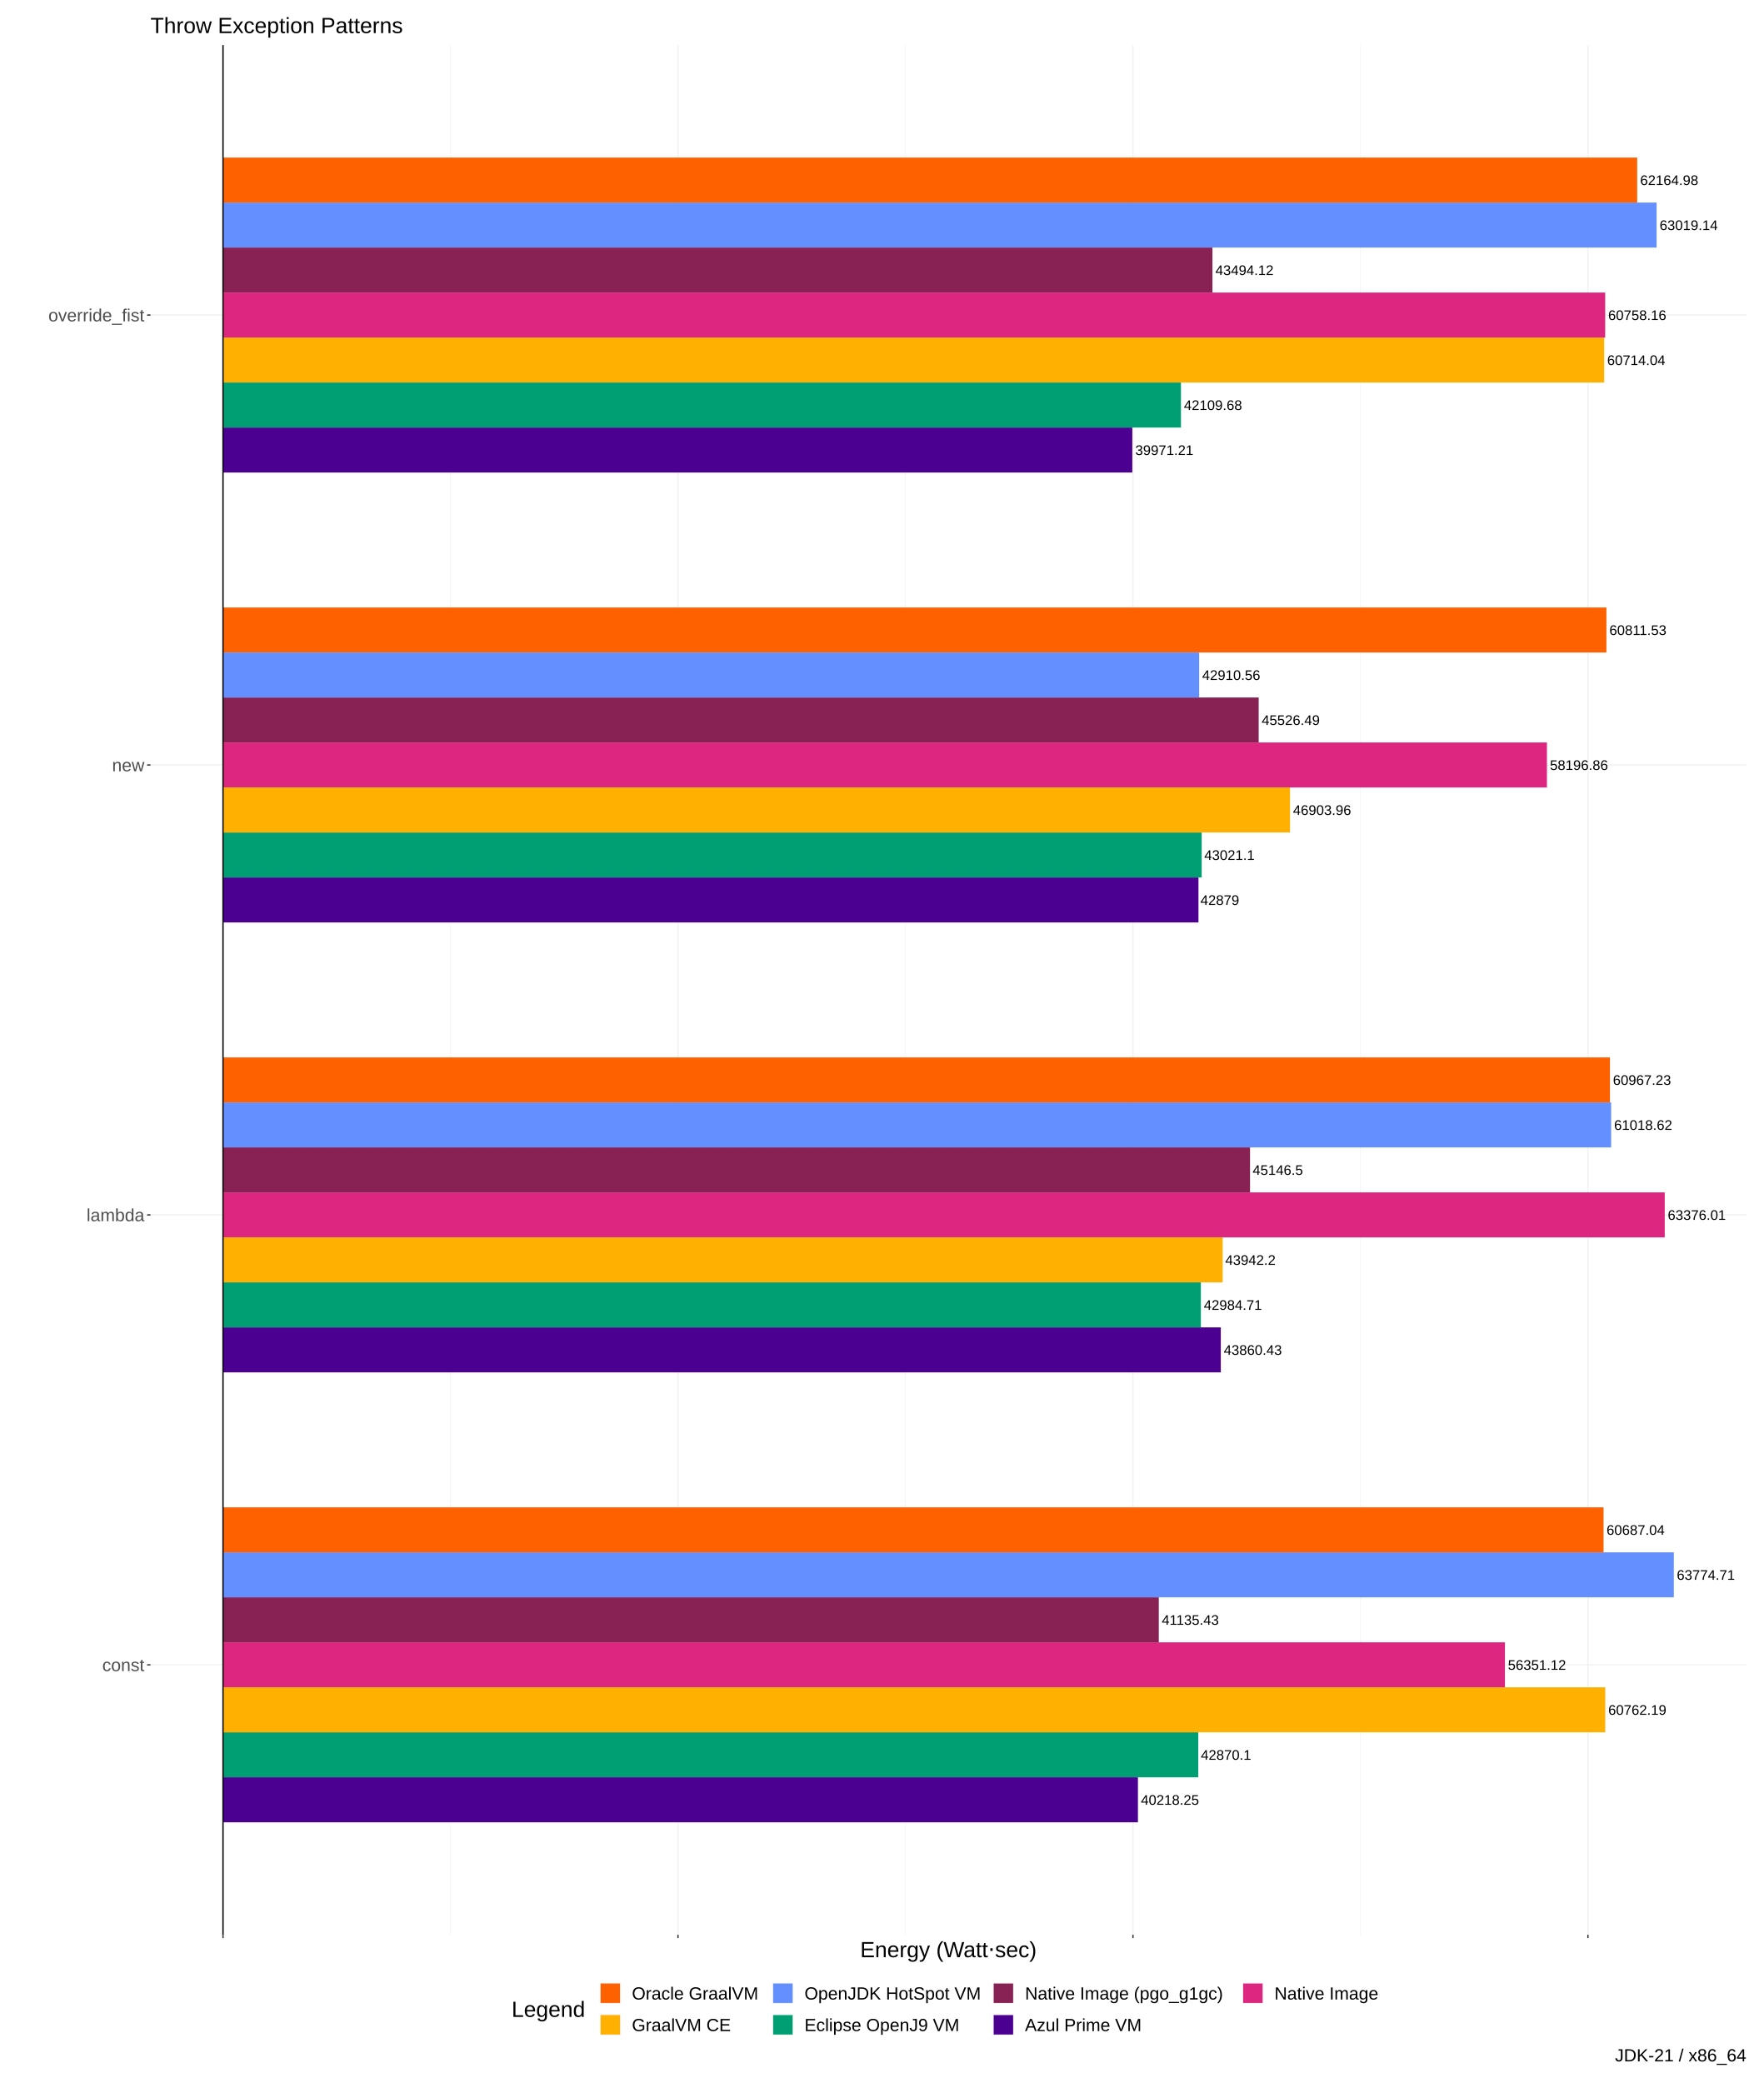
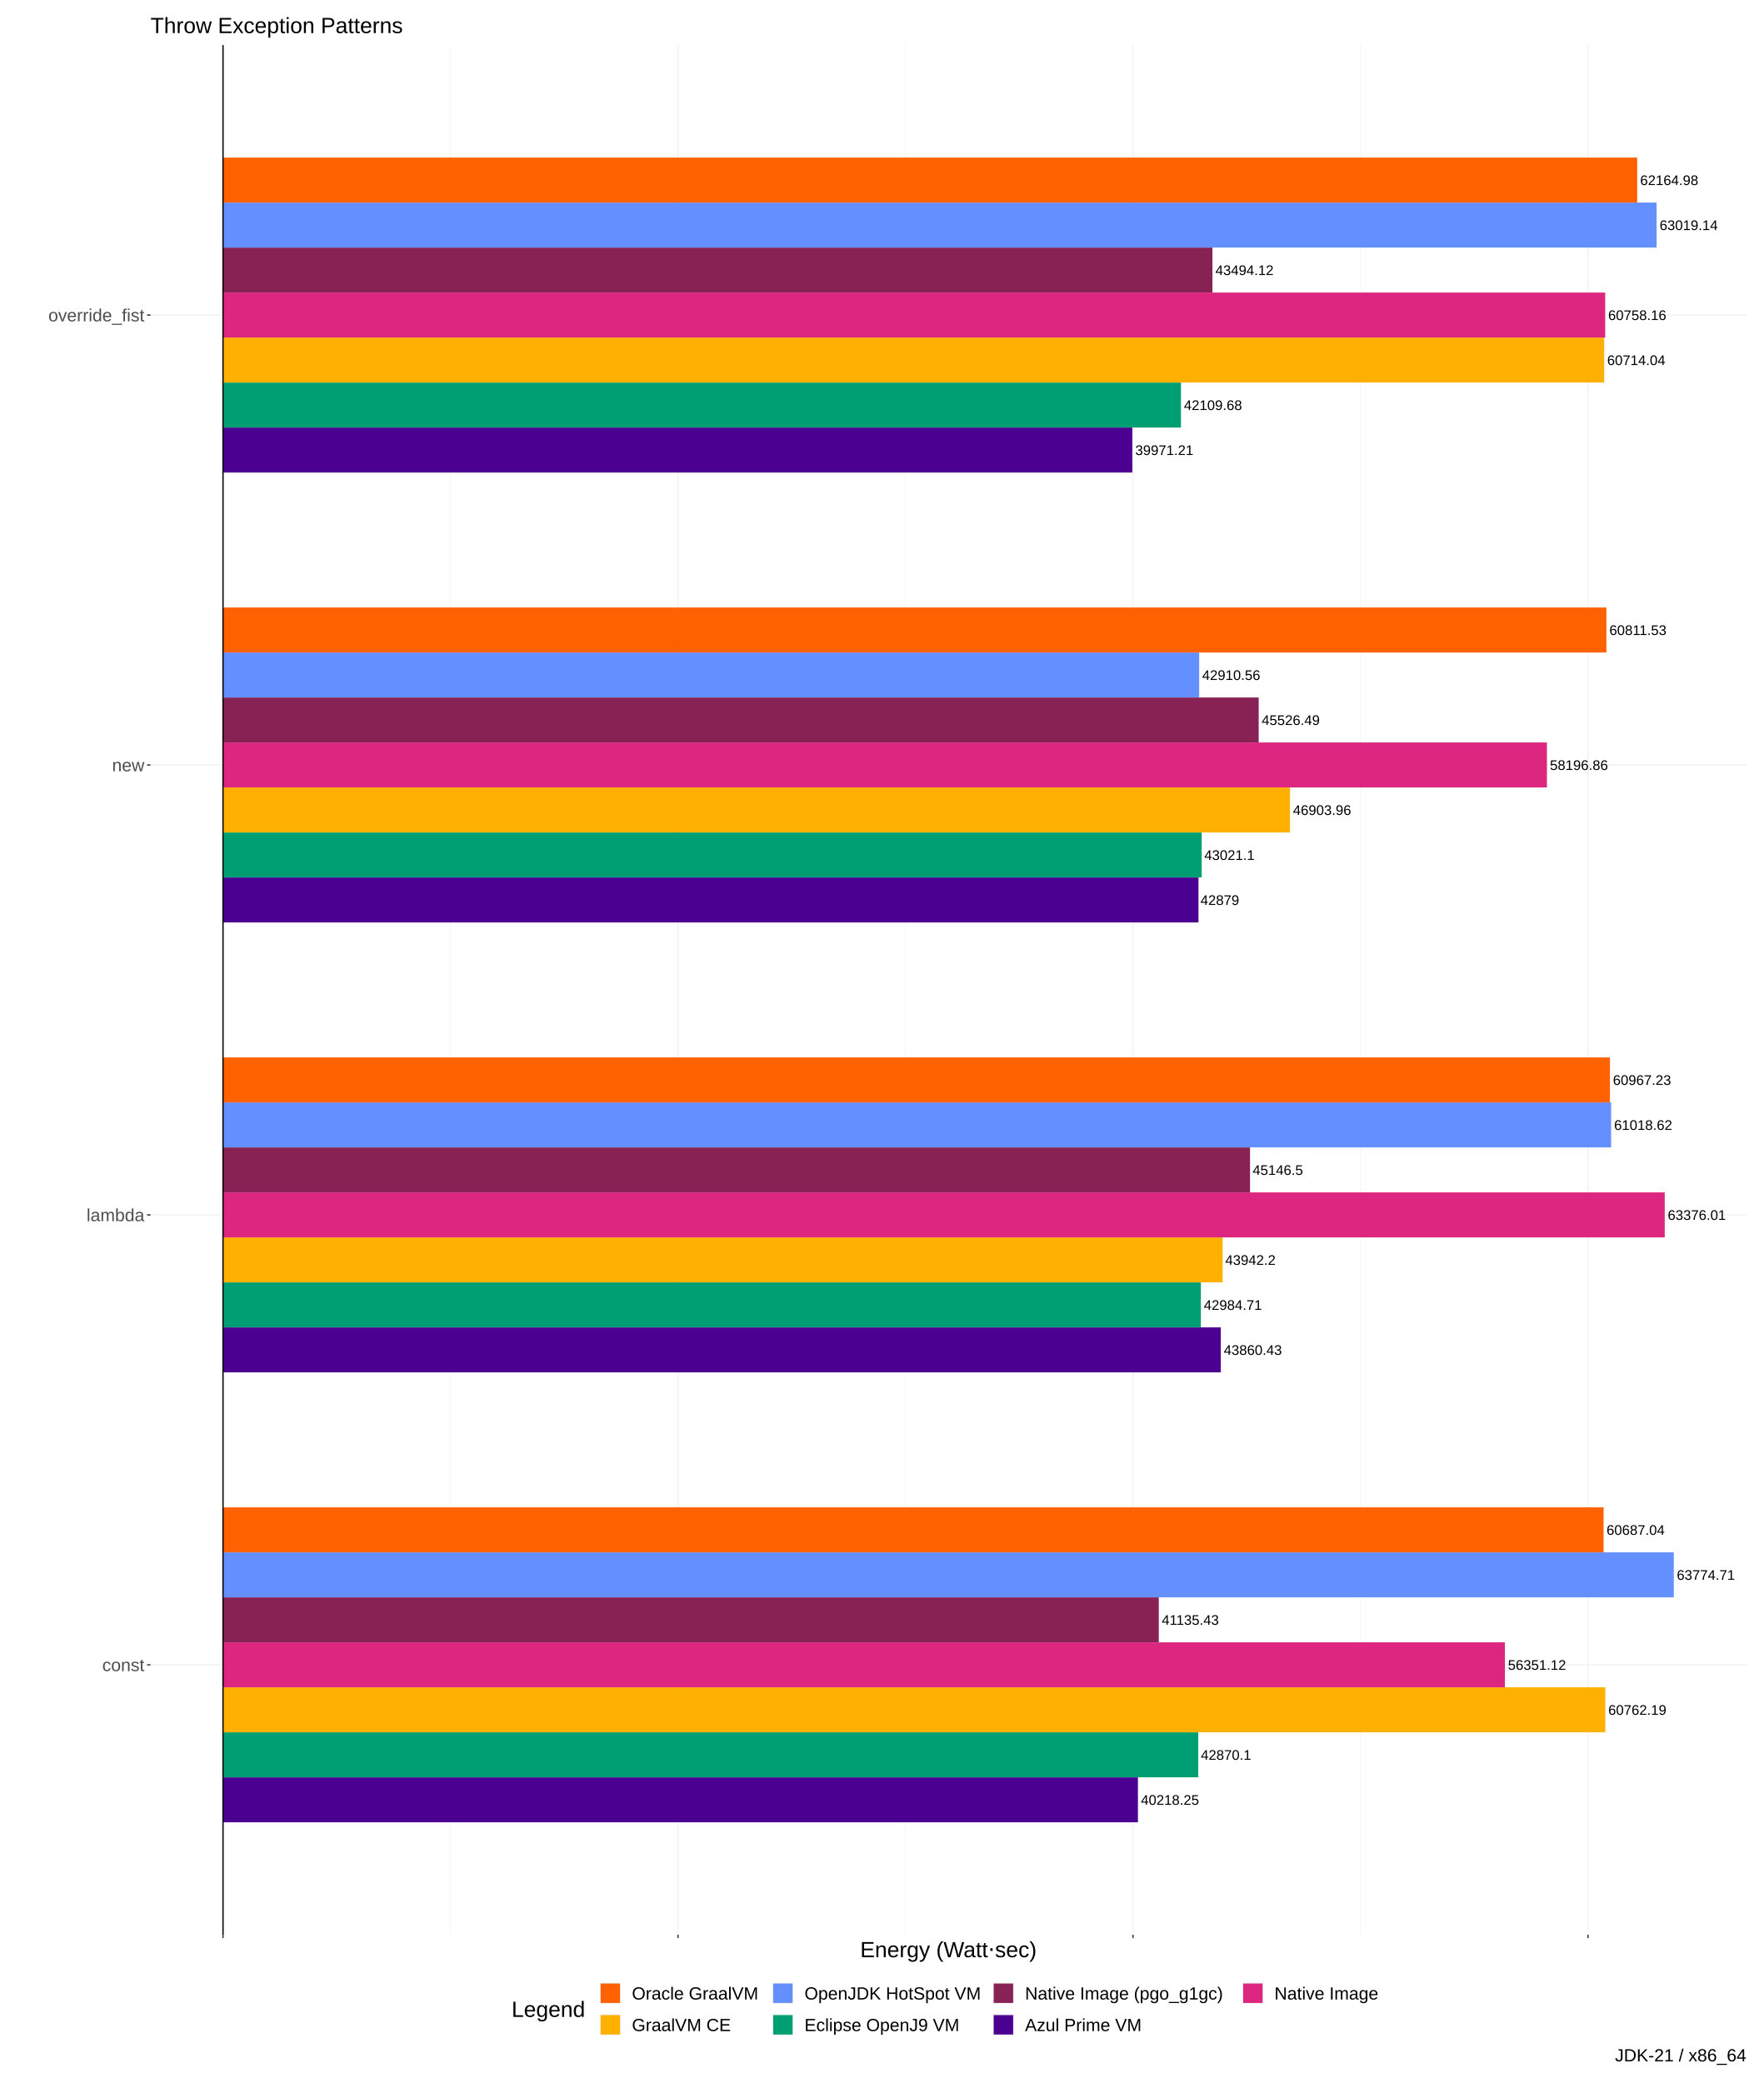
<svg xmlns="http://www.w3.org/2000/svg" class="svglite" width="1440.00pt" height="1700.79pt" viewBox="0 0 1440.00 1700.79">
  <defs>
    <style type="text/css">
    .svglite line, .svglite polyline, .svglite polygon, .svglite path, .svglite rect, .svglite circle {
      fill: none;
      stroke: #000000;
      stroke-linecap: round;
      stroke-linejoin: round;
      stroke-miterlimit: 10.00;
    }
    .svglite text {
      white-space: pre;
    }
  </style>
  </defs>
  <rect width="100%" height="100%" style="stroke: none; fill: #FFFFFF;" />
  <defs>
    <clipPath id="cpMC4wMHwxNDQwLjAwfDAuMDB8MTcwMC43OQ==">
      <rect x="0.00" y="0.00" width="1440.00" height="1700.79" />
    </clipPath>
  </defs>
  <g clip-path="url(#cpMC4wMHwxNDQwLjAwfDAuMDB8MTcwMC43OQ==)">
    <rect x="0.00" y="0.00" width="1440.00" height="1700.79" style="stroke-width: 1.07; stroke: #FFFFFF; fill: #FFFFFF;" />
    <rect x="122.85" y="36.82" width="1302.98" height="1542.94" style="stroke-width: 1.07; stroke: none;" />
    <polyline points="367.81,1579.76 367.81,36.82 " style="stroke-width: 0.53; stroke: #F2F2F2; stroke-linecap: butt;" />
    <polyline points="739.28,1579.76 739.28,36.82 " style="stroke-width: 0.53; stroke: #F2F2F2; stroke-linecap: butt;" />
    <polyline points="1110.75,1579.76 1110.75,36.82 " style="stroke-width: 0.53; stroke: #F2F2F2; stroke-linecap: butt;" />
    <polyline points="122.85,1359.34 1425.83,1359.34 " style="stroke-width: 1.07; stroke: #F2F2F2; stroke-linecap: butt;" />
    <polyline points="122.85,991.98 1425.83,991.98 " style="stroke-width: 1.07; stroke: #F2F2F2; stroke-linecap: butt;" />
    <polyline points="122.85,624.61 1425.83,624.61 " style="stroke-width: 1.07; stroke: #F2F2F2; stroke-linecap: butt;" />
    <polyline points="122.85,257.24 1425.83,257.24 " style="stroke-width: 1.07; stroke: #F2F2F2; stroke-linecap: butt;" />
    <polyline points="182.07,1579.76 182.07,36.82 " style="stroke-width: 1.07; stroke: #F2F2F2; stroke-linecap: butt;" />
    <polyline points="553.55,1579.76 553.55,36.82 " style="stroke-width: 1.07; stroke: #F2F2F2; stroke-linecap: butt;" />
    <polyline points="925.02,1579.76 925.02,36.82 " style="stroke-width: 1.07; stroke: #F2F2F2; stroke-linecap: butt;" />
    <polyline points="1296.49,1579.76 1296.49,36.82 " style="stroke-width: 1.07; stroke: #F2F2F2; stroke-linecap: butt;" />
    <rect x="182.07" y="716.45" width="796.42" height="36.74" style="stroke-width: 1.07; stroke: none; stroke-linecap: butt; stroke-linejoin: miter; fill: #4B0092;" />
+     <rect x="182.07" y="349.09" width="742.41" height="36.74" style="stroke-width: 1.07; stroke: none; stroke-linecap: butt; stroke-linejoin: miter; fill: #4B0092;" />
+     <rect x="182.07" y="1451.19" width="747.00" height="36.74" style="stroke-width: 1.07; stroke: none; stroke-linecap: butt; stroke-linejoin: miter; fill: #4B0092;" />
+     <rect x="182.07" y="1083.82" width="814.65" height="36.74" style="stroke-width: 1.07; stroke: none; stroke-linecap: butt; stroke-linejoin: miter; fill: #4B0092;" />
    <rect x="182.07" y="1414.45" width="796.25" height="36.74" style="stroke-width: 1.07; stroke: none; stroke-linecap: butt; stroke-linejoin: miter; fill: #009E73;" />
-     <rect x="182.07" y="349.09" width="742.41" height="36.74" style="stroke-width: 1.07; stroke: none; stroke-linecap: butt; stroke-linejoin: miter; fill: #4B0092;" />
+     <rect x="182.07" y="679.72" width="799.06" height="36.74" style="stroke-width: 1.07; stroke: none; stroke-linecap: butt; stroke-linejoin: miter; fill: #009E73;" />
+     <rect x="182.07" y="312.35" width="782.13" height="36.74" style="stroke-width: 1.07; stroke: none; stroke-linecap: butt; stroke-linejoin: miter; fill: #009E73;" />
+     <rect x="182.07" y="1047.08" width="798.38" height="36.74" style="stroke-width: 1.07; stroke: none; stroke-linecap: butt; stroke-linejoin: miter; fill: #009E73;" />
+     <rect x="182.07" y="275.61" width="1127.68" height="36.74" style="stroke-width: 1.07; stroke: none; stroke-linecap: butt; stroke-linejoin: miter; fill: #FFB000;" />
+     <rect x="182.07" y="1010.35" width="816.17" height="36.74" style="stroke-width: 1.07; stroke: none; stroke-linecap: butt; stroke-linejoin: miter; fill: #FFB000;" />
+     <rect x="182.07" y="642.98" width="871.18" height="36.74" style="stroke-width: 1.07; stroke: none; stroke-linecap: butt; stroke-linejoin: miter; fill: #FFB000;" />
+     <rect x="182.07" y="1377.71" width="1128.57" height="36.74" style="stroke-width: 1.07; stroke: none; stroke-linecap: butt; stroke-linejoin: miter; fill: #FFB000;" />
+     <rect x="182.07" y="1340.98" width="1046.64" height="36.74" style="stroke-width: 1.07; stroke: none; stroke-linecap: butt; stroke-linejoin: miter; fill: #DC267F;" />
+     <rect x="182.07" y="973.61" width="1177.12" height="36.74" style="stroke-width: 1.07; stroke: none; stroke-linecap: butt; stroke-linejoin: miter; fill: #DC267F;" />
+     <rect x="182.07" y="606.24" width="1080.93" height="36.74" style="stroke-width: 1.07; stroke: none; stroke-linecap: butt; stroke-linejoin: miter; fill: #DC267F;" />
+     <rect x="182.07" y="238.88" width="1128.50" height="36.74" style="stroke-width: 1.07; stroke: none; stroke-linecap: butt; stroke-linejoin: miter; fill: #DC267F;" />
+     <rect x="182.07" y="569.51" width="845.59" height="36.74" style="stroke-width: 1.07; stroke: none; stroke-linecap: butt; stroke-linejoin: miter; fill: #882255;" />
+     <rect x="182.07" y="936.87" width="838.53" height="36.74" style="stroke-width: 1.07; stroke: none; stroke-linecap: butt; stroke-linejoin: miter; fill: #882255;" />
+     <rect x="182.07" y="202.14" width="807.84" height="36.74" style="stroke-width: 1.07; stroke: none; stroke-linecap: butt; stroke-linejoin: miter; fill: #882255;" />
+     <rect x="182.07" y="1304.24" width="764.03" height="36.74" style="stroke-width: 1.07; stroke: none; stroke-linecap: butt; stroke-linejoin: miter; fill: #882255;" />
    <rect x="182.07" y="900.14" width="1133.34" height="36.74" style="stroke-width: 1.07; stroke: none; stroke-linecap: butt; stroke-linejoin: miter; fill: #648FFF;" />
    <rect x="182.07" y="1267.50" width="1184.53" height="36.74" style="stroke-width: 1.07; stroke: none; stroke-linecap: butt; stroke-linejoin: miter; fill: #648FFF;" />
+     <rect x="182.07" y="165.40" width="1170.49" height="36.74" style="stroke-width: 1.07; stroke: none; stroke-linecap: butt; stroke-linejoin: miter; fill: #648FFF;" />
+     <rect x="182.07" y="532.77" width="797.00" height="36.74" style="stroke-width: 1.07; stroke: none; stroke-linecap: butt; stroke-linejoin: miter; fill: #648FFF;" />
    <rect x="182.07" y="1230.77" width="1127.18" height="36.74" style="stroke-width: 1.07; stroke: none; stroke-linecap: butt; stroke-linejoin: miter; fill: #FE6100;" />
-     <rect x="182.07" y="1340.98" width="1046.64" height="36.74" style="stroke-width: 1.07; stroke: none; stroke-linecap: butt; stroke-linejoin: miter; fill: #DC267F;" />
-     <rect x="182.07" y="569.51" width="845.59" height="36.74" style="stroke-width: 1.07; stroke: none; stroke-linecap: butt; stroke-linejoin: miter; fill: #882255;" />
-     <rect x="182.07" y="973.61" width="1177.12" height="36.74" style="stroke-width: 1.07; stroke: none; stroke-linecap: butt; stroke-linejoin: miter; fill: #DC267F;" />
-     <rect x="182.07" y="1451.19" width="747.00" height="36.74" style="stroke-width: 1.07; stroke: none; stroke-linecap: butt; stroke-linejoin: miter; fill: #4B0092;" />
-     <rect x="182.07" y="275.61" width="1127.68" height="36.74" style="stroke-width: 1.07; stroke: none; stroke-linecap: butt; stroke-linejoin: miter; fill: #FFB000;" />
-     <rect x="182.07" y="679.72" width="799.06" height="36.74" style="stroke-width: 1.07; stroke: none; stroke-linecap: butt; stroke-linejoin: miter; fill: #009E73;" />
-     <rect x="182.07" y="936.87" width="838.53" height="36.74" style="stroke-width: 1.07; stroke: none; stroke-linecap: butt; stroke-linejoin: miter; fill: #882255;" />
-     <rect x="182.07" y="1083.82" width="814.65" height="36.74" style="stroke-width: 1.07; stroke: none; stroke-linecap: butt; stroke-linejoin: miter; fill: #4B0092;" />
-     <rect x="182.07" y="312.35" width="782.13" height="36.74" style="stroke-width: 1.07; stroke: none; stroke-linecap: butt; stroke-linejoin: miter; fill: #009E73;" />
-     <rect x="182.07" y="165.40" width="1170.49" height="36.74" style="stroke-width: 1.07; stroke: none; stroke-linecap: butt; stroke-linejoin: miter; fill: #648FFF;" />
    <rect x="182.07" y="496.03" width="1129.49" height="36.74" style="stroke-width: 1.07; stroke: none; stroke-linecap: butt; stroke-linejoin: miter; fill: #FE6100;" />
    <rect x="182.07" y="128.67" width="1154.63" height="36.74" style="stroke-width: 1.07; stroke: none; stroke-linecap: butt; stroke-linejoin: miter; fill: #FE6100;" />
-     <rect x="182.07" y="532.77" width="797.00" height="36.74" style="stroke-width: 1.07; stroke: none; stroke-linecap: butt; stroke-linejoin: miter; fill: #648FFF;" />
-     <rect x="182.07" y="202.14" width="807.84" height="36.74" style="stroke-width: 1.07; stroke: none; stroke-linecap: butt; stroke-linejoin: miter; fill: #882255;" />
-     <rect x="182.07" y="1304.24" width="764.03" height="36.74" style="stroke-width: 1.07; stroke: none; stroke-linecap: butt; stroke-linejoin: miter; fill: #882255;" />
-     <rect x="182.07" y="1010.35" width="816.17" height="36.74" style="stroke-width: 1.07; stroke: none; stroke-linecap: butt; stroke-linejoin: miter; fill: #FFB000;" />
-     <rect x="182.07" y="606.24" width="1080.93" height="36.74" style="stroke-width: 1.07; stroke: none; stroke-linecap: butt; stroke-linejoin: miter; fill: #DC267F;" />
-     <rect x="182.07" y="642.98" width="871.18" height="36.74" style="stroke-width: 1.07; stroke: none; stroke-linecap: butt; stroke-linejoin: miter; fill: #FFB000;" />
    <rect x="182.07" y="863.40" width="1132.38" height="36.74" style="stroke-width: 1.07; stroke: none; stroke-linecap: butt; stroke-linejoin: miter; fill: #FE6100;" />
-     <rect x="182.07" y="1047.08" width="798.38" height="36.74" style="stroke-width: 1.07; stroke: none; stroke-linecap: butt; stroke-linejoin: miter; fill: #009E73;" />
-     <rect x="182.07" y="1377.71" width="1128.57" height="36.74" style="stroke-width: 1.07; stroke: none; stroke-linecap: butt; stroke-linejoin: miter; fill: #FFB000;" />
-     <rect x="182.07" y="238.88" width="1128.50" height="36.74" style="stroke-width: 1.07; stroke: none; stroke-linecap: butt; stroke-linejoin: miter; fill: #DC267F;" />
    <text x="980.12" y="738.89" style="font-size: 11.38px; font-family: &quot;Liberation Sans&quot;;" textLength="32.54px" lengthAdjust="spacingAndGlyphs">42879</text>
+     <text x="926.91" y="371.52" style="font-size: 11.38px; font-family: &quot;Liberation Sans&quot;;" textLength="48.61px" lengthAdjust="spacingAndGlyphs">39971.21</text>
+     <text x="931.50" y="1473.62" style="font-size: 11.38px; font-family: &quot;Liberation Sans&quot;;" textLength="48.61px" lengthAdjust="spacingAndGlyphs">40218.25</text>
+     <text x="999.15" y="1106.25" style="font-size: 11.38px; font-family: &quot;Liberation Sans&quot;;" textLength="48.61px" lengthAdjust="spacingAndGlyphs">43860.43</text>
    <text x="980.43" y="1436.88" style="font-size: 11.38px; font-family: &quot;Liberation Sans&quot;;" textLength="42.10px" lengthAdjust="spacingAndGlyphs">42870.1</text>
-     <text x="926.91" y="371.52" style="font-size: 11.38px; font-family: &quot;Liberation Sans&quot;;" textLength="48.61px" lengthAdjust="spacingAndGlyphs">39971.21</text>
+     <text x="983.24" y="702.15" style="font-size: 11.38px; font-family: &quot;Liberation Sans&quot;;" textLength="42.10px" lengthAdjust="spacingAndGlyphs">43021.1</text>
+     <text x="966.63" y="334.78" style="font-size: 11.38px; font-family: &quot;Liberation Sans&quot;;" textLength="48.61px" lengthAdjust="spacingAndGlyphs">42109.68</text>
+     <text x="982.88" y="1069.52" style="font-size: 11.38px; font-family: &quot;Liberation Sans&quot;;" textLength="48.61px" lengthAdjust="spacingAndGlyphs">42984.71</text>
+     <text x="1312.18" y="298.05" style="font-size: 11.38px; font-family: &quot;Liberation Sans&quot;;" textLength="48.61px" lengthAdjust="spacingAndGlyphs">60714.04</text>
+     <text x="1000.34" y="1032.78" style="font-size: 11.38px; font-family: &quot;Liberation Sans&quot;;" textLength="42.10px" lengthAdjust="spacingAndGlyphs">43942.2</text>
+     <text x="1055.68" y="665.41" style="font-size: 11.38px; font-family: &quot;Liberation Sans&quot;;" textLength="48.61px" lengthAdjust="spacingAndGlyphs">46903.96</text>
+     <text x="1313.08" y="1400.15" style="font-size: 11.38px; font-family: &quot;Liberation Sans&quot;;" textLength="48.61px" lengthAdjust="spacingAndGlyphs">60762.19</text>
+     <text x="1231.15" y="1363.41" style="font-size: 11.38px; font-family: &quot;Liberation Sans&quot;;" textLength="48.61px" lengthAdjust="spacingAndGlyphs">56351.12</text>
+     <text x="1361.63" y="996.04" style="font-size: 11.38px; font-family: &quot;Liberation Sans&quot;;" textLength="48.61px" lengthAdjust="spacingAndGlyphs">63376.01</text>
+     <text x="1265.43" y="628.68" style="font-size: 11.38px; font-family: &quot;Liberation Sans&quot;;" textLength="48.61px" lengthAdjust="spacingAndGlyphs">58196.86</text>
+     <text x="1313.00" y="261.31" style="font-size: 11.38px; font-family: &quot;Liberation Sans&quot;;" textLength="48.61px" lengthAdjust="spacingAndGlyphs">60758.16</text>
+     <text x="1030.10" y="591.94" style="font-size: 11.38px; font-family: &quot;Liberation Sans&quot;;" textLength="48.61px" lengthAdjust="spacingAndGlyphs">45526.49</text>
+     <text x="1022.71" y="959.31" style="font-size: 11.38px; font-family: &quot;Liberation Sans&quot;;" textLength="42.10px" lengthAdjust="spacingAndGlyphs">45146.5</text>
+     <text x="992.35" y="224.57" style="font-size: 11.38px; font-family: &quot;Liberation Sans&quot;;" textLength="48.61px" lengthAdjust="spacingAndGlyphs">43494.12</text>
+     <text x="948.54" y="1326.67" style="font-size: 11.38px; font-family: &quot;Liberation Sans&quot;;" textLength="48.61px" lengthAdjust="spacingAndGlyphs">41135.43</text>
    <text x="1317.84" y="922.57" style="font-size: 11.38px; font-family: &quot;Liberation Sans&quot;;" textLength="48.61px" lengthAdjust="spacingAndGlyphs">61018.62</text>
    <text x="1369.03" y="1289.94" style="font-size: 11.38px; font-family: &quot;Liberation Sans&quot;;" textLength="48.61px" lengthAdjust="spacingAndGlyphs">63774.71</text>
+     <text x="1355.00" y="187.84" style="font-size: 11.38px; font-family: &quot;Liberation Sans&quot;;" textLength="48.61px" lengthAdjust="spacingAndGlyphs">63019.14</text>
+     <text x="981.51" y="555.20" style="font-size: 11.38px; font-family: &quot;Liberation Sans&quot;;" textLength="48.61px" lengthAdjust="spacingAndGlyphs">42910.56</text>
    <text x="1311.68" y="1253.20" style="font-size: 11.38px; font-family: &quot;Liberation Sans&quot;;" textLength="48.61px" lengthAdjust="spacingAndGlyphs">60687.04</text>
-     <text x="1231.15" y="1363.41" style="font-size: 11.38px; font-family: &quot;Liberation Sans&quot;;" textLength="48.61px" lengthAdjust="spacingAndGlyphs">56351.12</text>
-     <text x="1030.10" y="591.94" style="font-size: 11.38px; font-family: &quot;Liberation Sans&quot;;" textLength="48.61px" lengthAdjust="spacingAndGlyphs">45526.49</text>
-     <text x="1361.63" y="996.04" style="font-size: 11.38px; font-family: &quot;Liberation Sans&quot;;" textLength="48.61px" lengthAdjust="spacingAndGlyphs">63376.01</text>
-     <text x="931.50" y="1473.62" style="font-size: 11.38px; font-family: &quot;Liberation Sans&quot;;" textLength="48.61px" lengthAdjust="spacingAndGlyphs">40218.25</text>
-     <text x="1312.18" y="298.05" style="font-size: 11.38px; font-family: &quot;Liberation Sans&quot;;" textLength="48.61px" lengthAdjust="spacingAndGlyphs">60714.04</text>
-     <text x="983.24" y="702.15" style="font-size: 11.38px; font-family: &quot;Liberation Sans&quot;;" textLength="42.10px" lengthAdjust="spacingAndGlyphs">43021.1</text>
-     <text x="1022.71" y="959.31" style="font-size: 11.38px; font-family: &quot;Liberation Sans&quot;;" textLength="42.10px" lengthAdjust="spacingAndGlyphs">45146.5</text>
-     <text x="999.15" y="1106.25" style="font-size: 11.38px; font-family: &quot;Liberation Sans&quot;;" textLength="48.61px" lengthAdjust="spacingAndGlyphs">43860.43</text>
-     <text x="966.63" y="334.78" style="font-size: 11.38px; font-family: &quot;Liberation Sans&quot;;" textLength="48.61px" lengthAdjust="spacingAndGlyphs">42109.68</text>
-     <text x="1355.00" y="187.84" style="font-size: 11.38px; font-family: &quot;Liberation Sans&quot;;" textLength="48.61px" lengthAdjust="spacingAndGlyphs">63019.14</text>
    <text x="1313.99" y="518.47" style="font-size: 11.38px; font-family: &quot;Liberation Sans&quot;;" textLength="48.61px" lengthAdjust="spacingAndGlyphs">60811.53</text>
    <text x="1339.13" y="151.10" style="font-size: 11.38px; font-family: &quot;Liberation Sans&quot;;" textLength="48.61px" lengthAdjust="spacingAndGlyphs">62164.98</text>
-     <text x="981.51" y="555.20" style="font-size: 11.38px; font-family: &quot;Liberation Sans&quot;;" textLength="48.61px" lengthAdjust="spacingAndGlyphs">42910.56</text>
-     <text x="992.35" y="224.57" style="font-size: 11.38px; font-family: &quot;Liberation Sans&quot;;" textLength="48.61px" lengthAdjust="spacingAndGlyphs">43494.12</text>
-     <text x="948.54" y="1326.67" style="font-size: 11.38px; font-family: &quot;Liberation Sans&quot;;" textLength="48.61px" lengthAdjust="spacingAndGlyphs">41135.43</text>
-     <text x="1000.34" y="1032.78" style="font-size: 11.38px; font-family: &quot;Liberation Sans&quot;;" textLength="42.10px" lengthAdjust="spacingAndGlyphs">43942.2</text>
-     <text x="1265.43" y="628.68" style="font-size: 11.38px; font-family: &quot;Liberation Sans&quot;;" textLength="48.61px" lengthAdjust="spacingAndGlyphs">58196.86</text>
-     <text x="1055.68" y="665.41" style="font-size: 11.38px; font-family: &quot;Liberation Sans&quot;;" textLength="48.61px" lengthAdjust="spacingAndGlyphs">46903.96</text>
    <text x="1316.89" y="885.83" style="font-size: 11.38px; font-family: &quot;Liberation Sans&quot;;" textLength="48.61px" lengthAdjust="spacingAndGlyphs">60967.23</text>
-     <text x="982.88" y="1069.52" style="font-size: 11.38px; font-family: &quot;Liberation Sans&quot;;" textLength="48.61px" lengthAdjust="spacingAndGlyphs">42984.71</text>
-     <text x="1313.08" y="1400.15" style="font-size: 11.38px; font-family: &quot;Liberation Sans&quot;;" textLength="48.61px" lengthAdjust="spacingAndGlyphs">60762.19</text>
-     <text x="1313.00" y="261.31" style="font-size: 11.38px; font-family: &quot;Liberation Sans&quot;;" textLength="48.61px" lengthAdjust="spacingAndGlyphs">60758.16</text>
    <line x1="182.07" y1="1579.76" x2="182.07" y2="36.82" style="stroke-width: 1.07; stroke-linecap: butt;" />
    <text x="117.91" y="1364.48" text-anchor="end" style="font-size: 14.40px;fill: #4D4D4D; font-family: &quot;Liberation Sans&quot;;" textLength="36.59px" lengthAdjust="spacingAndGlyphs">const</text>
    <text x="117.91" y="997.12" text-anchor="end" style="font-size: 14.40px;fill: #4D4D4D; font-family: &quot;Liberation Sans&quot;;" textLength="51.01px" lengthAdjust="spacingAndGlyphs">lambda</text>
    <text x="117.91" y="629.75" text-anchor="end" style="font-size: 14.40px;fill: #4D4D4D; font-family: &quot;Liberation Sans&quot;;" textLength="28.32px" lengthAdjust="spacingAndGlyphs">new</text>
    <text x="117.91" y="262.39" text-anchor="end" style="font-size: 14.40px;fill: #4D4D4D; font-family: &quot;Liberation Sans&quot;;" textLength="83.83px" lengthAdjust="spacingAndGlyphs">override_fist</text>
    <polyline points="120.11,1359.34 122.85,1359.34 " style="stroke-width: 1.07; stroke: #333333; stroke-linecap: butt;" />
    <polyline points="120.11,991.98 122.85,991.98 " style="stroke-width: 1.07; stroke: #333333; stroke-linecap: butt;" />
    <polyline points="120.11,624.61 122.85,624.61 " style="stroke-width: 1.07; stroke: #333333; stroke-linecap: butt;" />
    <polyline points="120.11,257.24 122.85,257.24 " style="stroke-width: 1.07; stroke: #333333; stroke-linecap: butt;" />
    <polyline points="182.07,1582.50 182.07,1579.76 " style="stroke-width: 1.07; stroke: #333333; stroke-linecap: butt;" />
    <polyline points="553.55,1582.50 553.55,1579.76 " style="stroke-width: 1.07; stroke: #333333; stroke-linecap: butt;" />
    <polyline points="925.02,1582.50 925.02,1579.76 " style="stroke-width: 1.07; stroke: #333333; stroke-linecap: butt;" />
    <polyline points="1296.49,1582.50 1296.49,1579.76 " style="stroke-width: 1.07; stroke: #333333; stroke-linecap: butt;" />
    <text x="774.34" y="1598.10" text-anchor="middle" style="font-size: 18.00px; font-family: &quot;Liberation Sans&quot;;" textLength="152.52px" lengthAdjust="spacingAndGlyphs">Energy (Watt⋅sec)</text>
    <rect x="412.21" y="1613.37" width="724.26" height="54.02" style="stroke-width: 1.07; stroke: none; fill: #FFFFFF;" />
    <text x="417.69" y="1646.81" style="font-size: 18.00px; font-family: &quot;Liberation Sans&quot;;" textLength="63.01px" lengthAdjust="spacingAndGlyphs">Legend</text>
    <rect x="489.66" y="1618.85" width="17.28" height="17.28" style="stroke-width: 1.07; stroke: none; fill: #F2F2F2;" />
    <rect x="490.37" y="1619.56" width="15.86" height="15.86" style="stroke-width: 1.07; stroke: none; stroke-linecap: butt; stroke-linejoin: miter; fill: #FE6100;" />
    <rect x="630.56" y="1618.85" width="17.28" height="17.28" style="stroke-width: 1.07; stroke: none; fill: #F2F2F2;" />
    <rect x="631.27" y="1619.56" width="15.86" height="15.86" style="stroke-width: 1.07; stroke: none; stroke-linecap: butt; stroke-linejoin: miter; fill: #648FFF;" />
    <rect x="810.60" y="1618.85" width="17.28" height="17.28" style="stroke-width: 1.07; stroke: none; fill: #F2F2F2;" />
    <rect x="811.31" y="1619.56" width="15.86" height="15.86" style="stroke-width: 1.07; stroke: none; stroke-linecap: butt; stroke-linejoin: miter; fill: #882255;" />
    <rect x="1014.28" y="1618.85" width="17.28" height="17.28" style="stroke-width: 1.07; stroke: none; fill: #F2F2F2;" />
    <rect x="1014.99" y="1619.56" width="15.86" height="15.86" style="stroke-width: 1.07; stroke: none; stroke-linecap: butt; stroke-linejoin: miter; fill: #DC267F;" />
    <rect x="489.66" y="1644.64" width="17.28" height="17.28" style="stroke-width: 1.07; stroke: none; fill: #F2F2F2;" />
    <rect x="490.37" y="1645.35" width="15.86" height="15.86" style="stroke-width: 1.07; stroke: none; stroke-linecap: butt; stroke-linejoin: miter; fill: #FFB000;" />
    <rect x="630.56" y="1644.64" width="17.28" height="17.28" style="stroke-width: 1.07; stroke: none; fill: #F2F2F2;" />
    <rect x="631.27" y="1645.35" width="15.86" height="15.86" style="stroke-width: 1.07; stroke: none; stroke-linecap: butt; stroke-linejoin: miter; fill: #009E73;" />
    <rect x="810.60" y="1644.64" width="17.28" height="17.28" style="stroke-width: 1.07; stroke: none; fill: #F2F2F2;" />
    <rect x="811.31" y="1645.35" width="15.86" height="15.86" style="stroke-width: 1.07; stroke: none; stroke-linecap: butt; stroke-linejoin: miter; fill: #4B0092;" />
    <text x="515.91" y="1632.63" style="font-size: 14.40px; font-family: &quot;Liberation Sans&quot;;" textLength="105.69px" lengthAdjust="spacingAndGlyphs">Oracle GraalVM</text>
    <text x="656.81" y="1632.63" style="font-size: 14.40px; font-family: &quot;Liberation Sans&quot;;" textLength="144.83px" lengthAdjust="spacingAndGlyphs">OpenJDK HotSpot VM</text>
    <text x="836.85" y="1632.63" style="font-size: 14.40px; font-family: &quot;Liberation Sans&quot;;" textLength="168.47px" lengthAdjust="spacingAndGlyphs">Native Image (pgo_g1gc)</text>
    <text x="1040.53" y="1632.63" style="font-size: 14.40px; font-family: &quot;Liberation Sans&quot;;" textLength="90.46px" lengthAdjust="spacingAndGlyphs">Native Image</text>
    <text x="515.91" y="1658.42" style="font-size: 14.40px; font-family: &quot;Liberation Sans&quot;;" textLength="78.80px" lengthAdjust="spacingAndGlyphs">GraalVM CE</text>
    <text x="656.81" y="1658.42" style="font-size: 14.40px; font-family: &quot;Liberation Sans&quot;;" textLength="124.62px" lengthAdjust="spacingAndGlyphs">Eclipse OpenJ9 VM</text>
    <text x="836.85" y="1658.42" style="font-size: 14.40px; font-family: &quot;Liberation Sans&quot;;" textLength="97.67px" lengthAdjust="spacingAndGlyphs">Azul Prime VM</text>
    <text x="122.85" y="27.03" style="font-size: 18.00px; font-family: &quot;Liberation Sans&quot;;" textLength="216.87px" lengthAdjust="spacingAndGlyphs">Throw Exception Patterns</text>
    <text x="1425.83" y="1683.16" text-anchor="end" style="font-size: 14.40px; font-family: &quot;Liberation Sans&quot;;" textLength="104.20px" lengthAdjust="spacingAndGlyphs">JDK-21 / x86_64</text>
  </g>
</svg>
